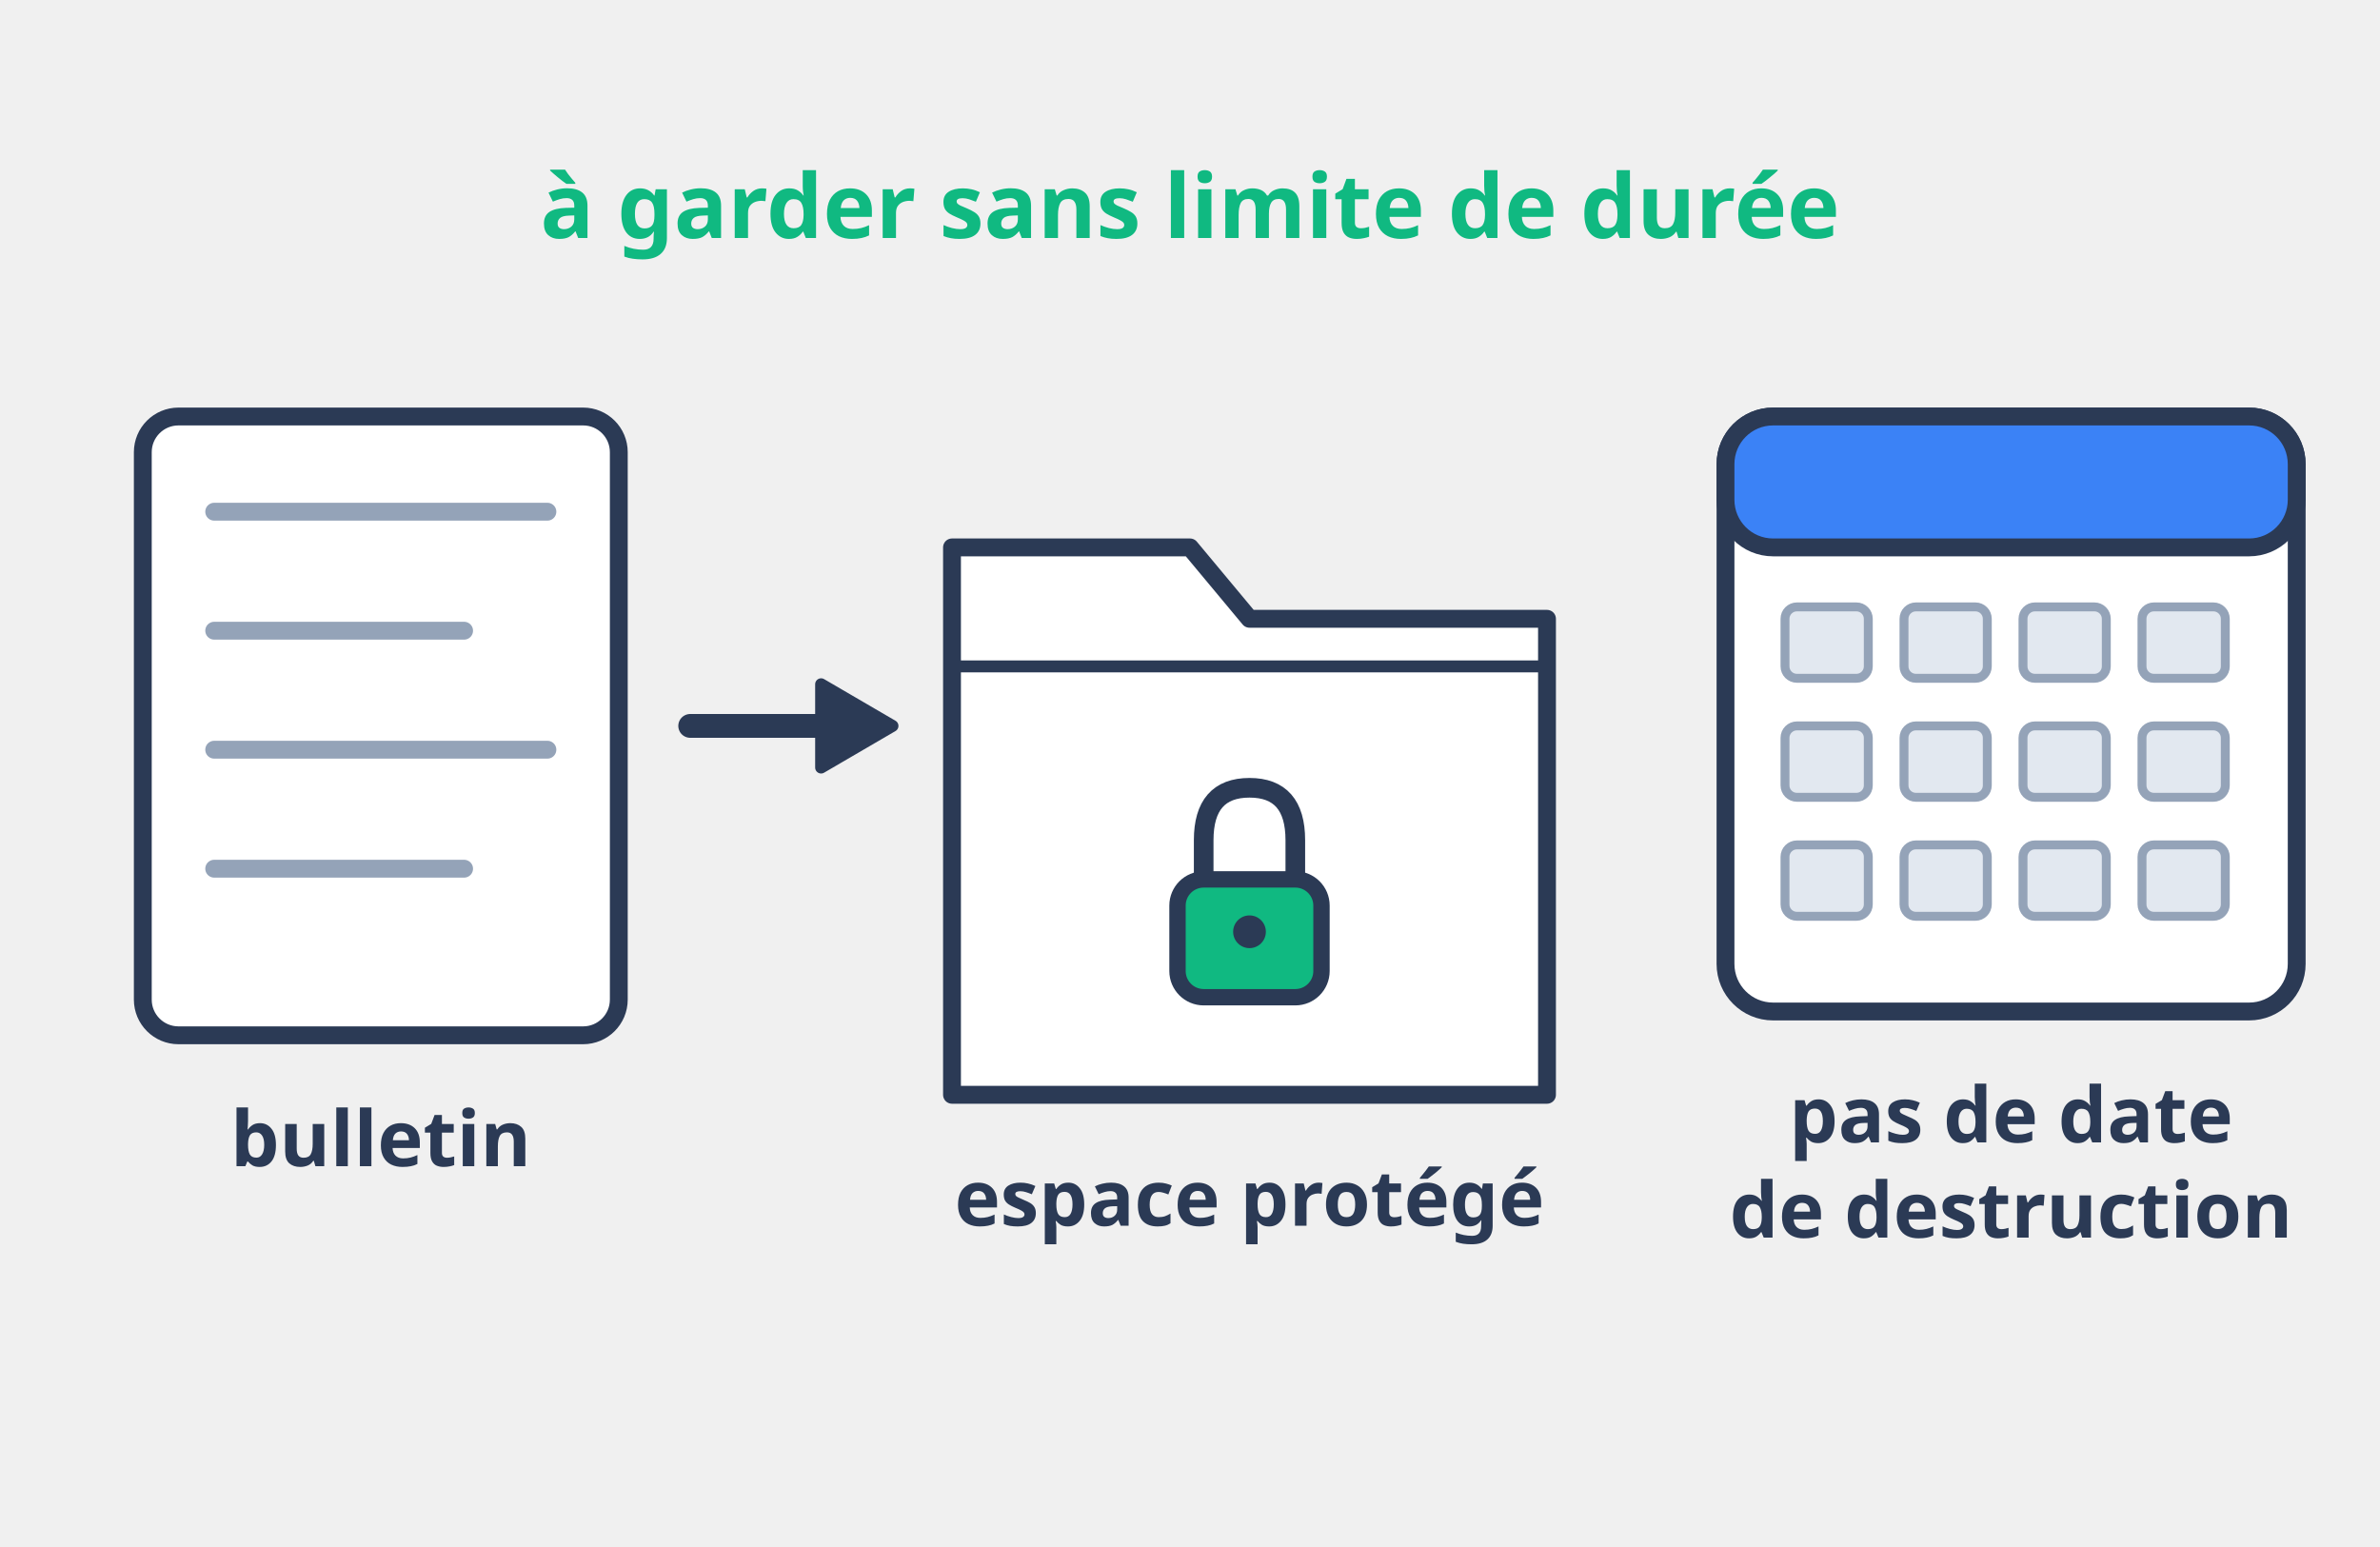
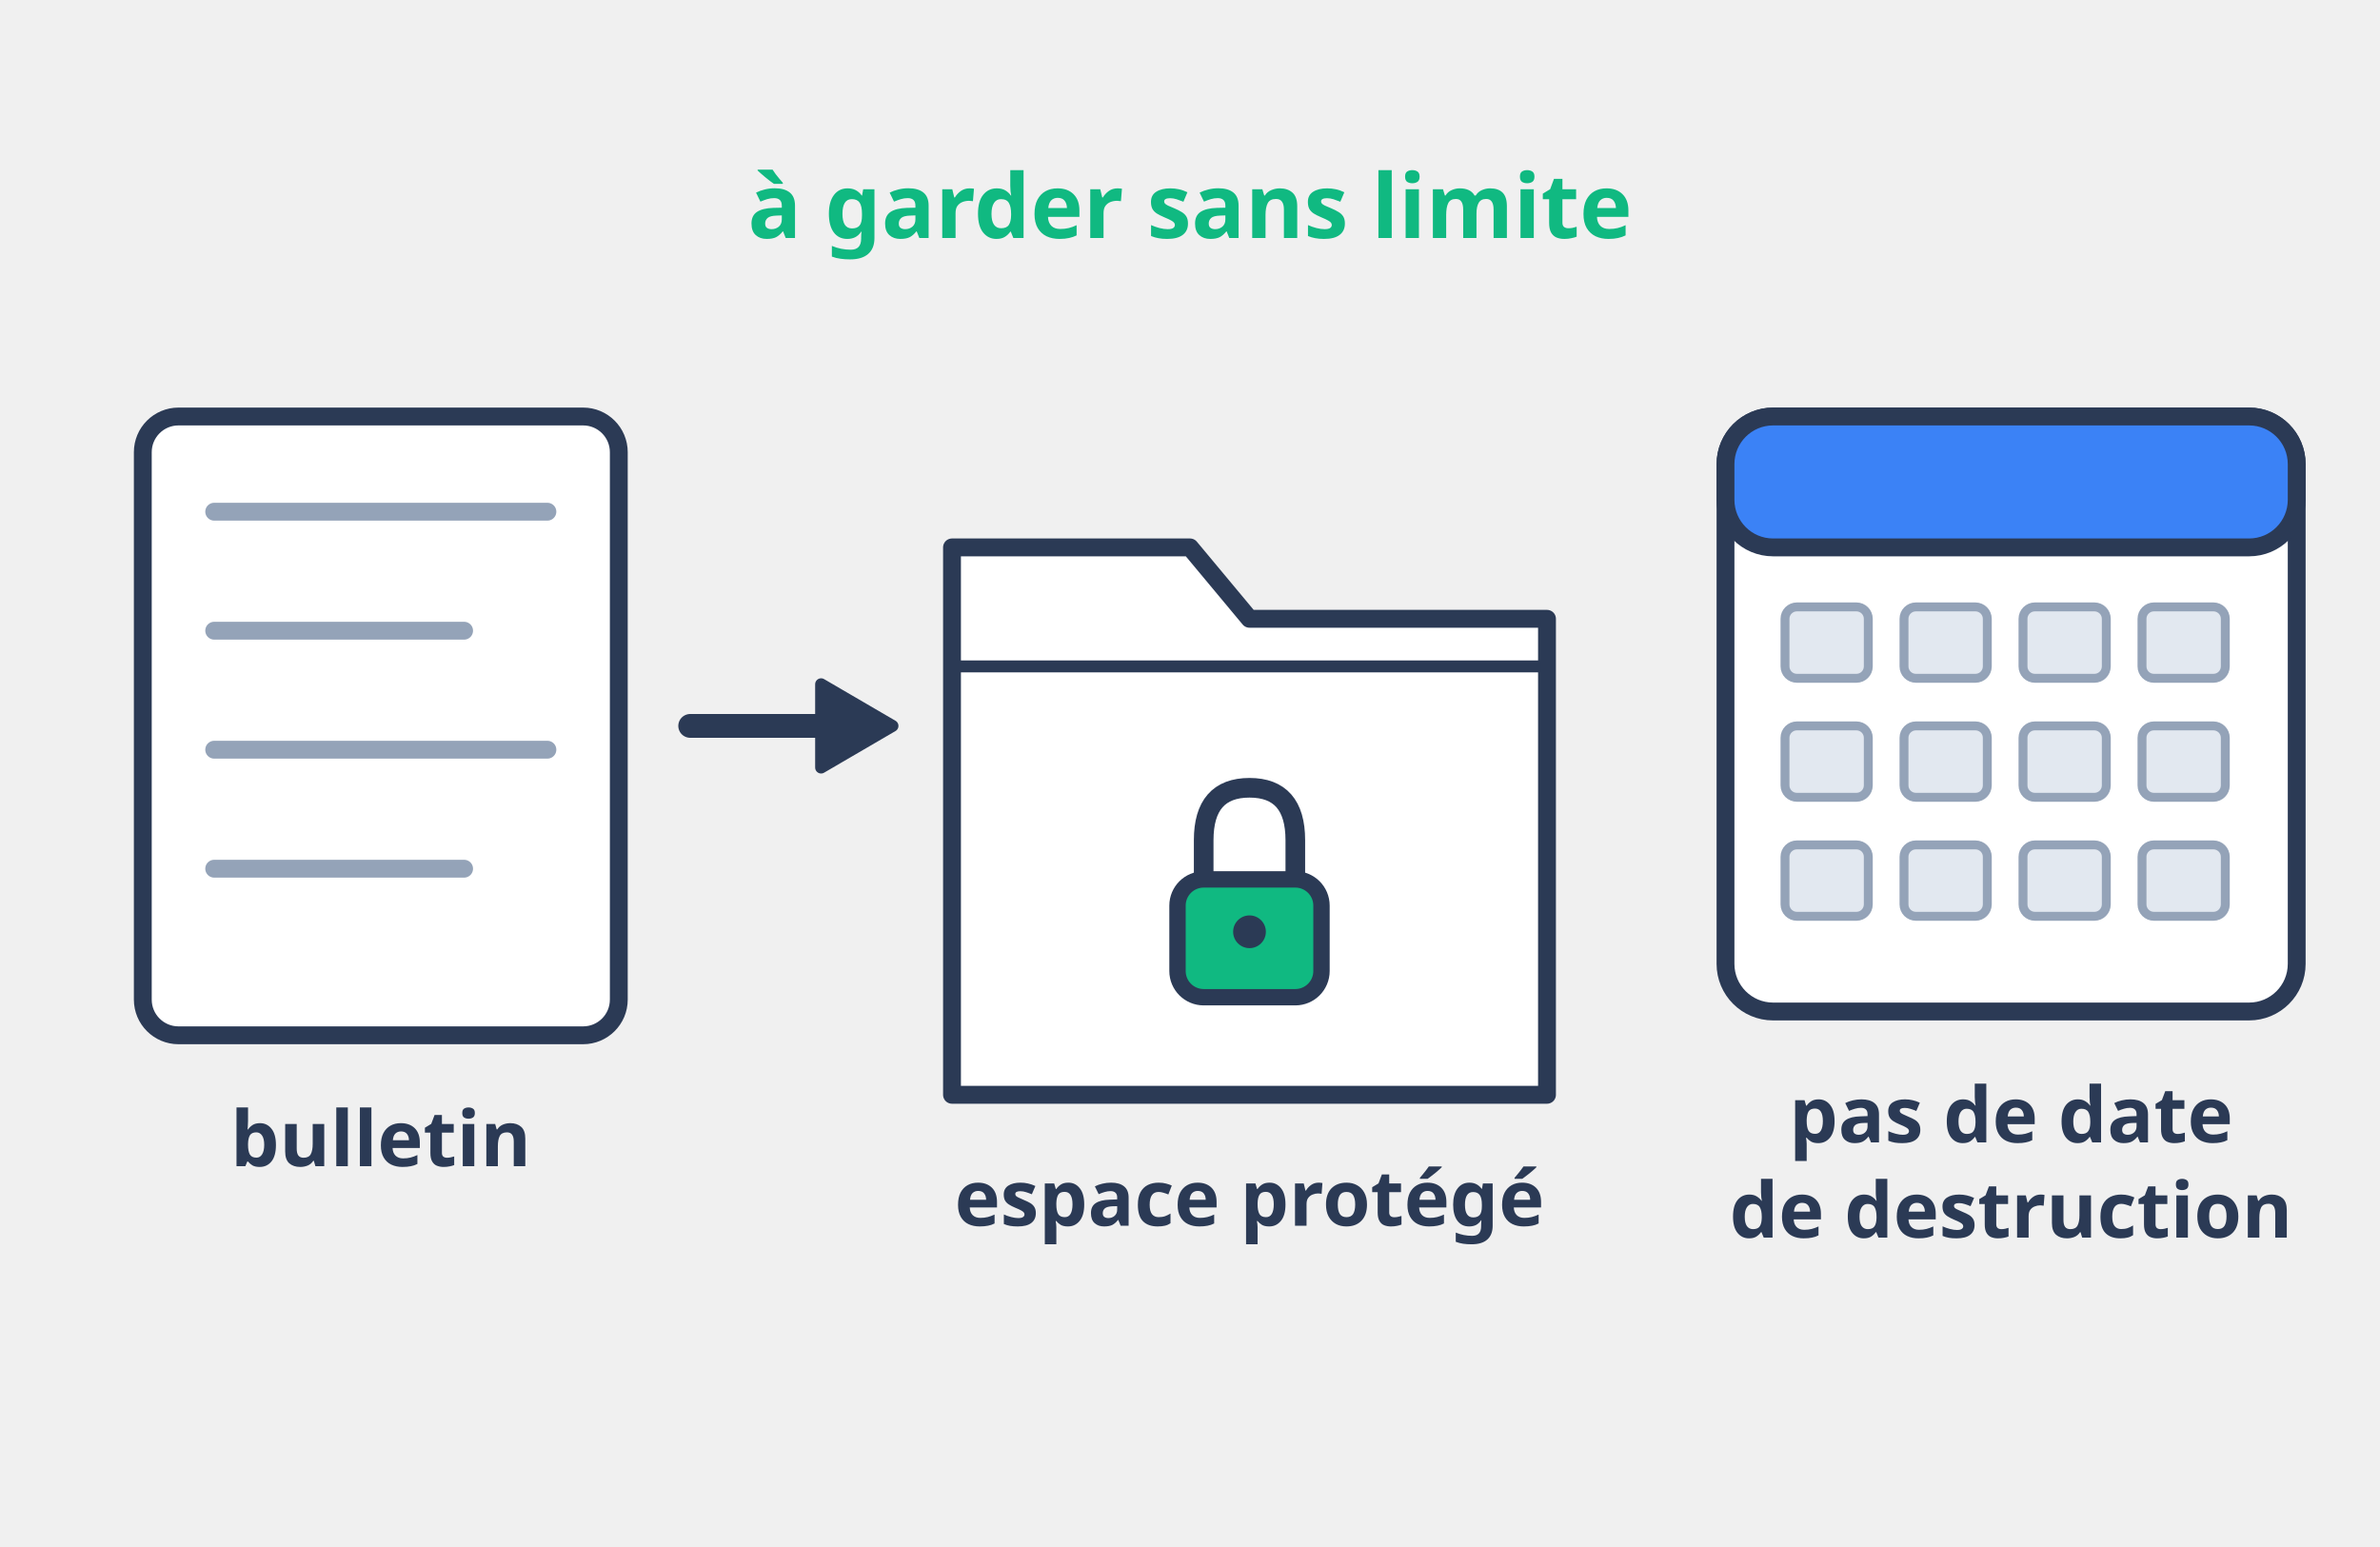
<svg xmlns="http://www.w3.org/2000/svg" viewBox="0 0 400 260" role="img">
  <style>@media (prefers-reduced-motion: reduce){*{animation:none!important}}</style>
  <g font-family="system-ui, sans-serif" font-weight="600" text-anchor="middle" stroke-linecap="round" stroke-linejoin="round">
    <rect x="24" y="70" width="80" height="104" rx="6" fill="#FFFFFF" stroke="#2B3A55" stroke-width="3" />
    <path d="M36 86H92" stroke="#94A3B8" stroke-width="3" fill="none" />
    <path d="M36 106H78" stroke="#94A3B8" stroke-width="3" fill="none" />
    <path d="M36 126H92" stroke="#94A3B8" stroke-width="3" fill="none" />
    <path d="M36 146H78" stroke="#94A3B8" stroke-width="3" fill="none" />
    <g>
      <line x1="116" y1="122" x2="139.0" y2="122.0" stroke="#2B3A55" stroke-width="4" />
      <polygon points="150.0,122.0 138.0,129.0 138.0,115.0" fill="#2B3A55" stroke="#2B3A55" stroke-width="2" />
    </g>
    <path d="M160 92H200L210 104H260V184H160Z" stroke="#2B3A55" stroke-width="3" fill="#FFFFFF" />
    <path d="M160 112H260" stroke="#2B3A55" stroke-width="2" fill="none" />
    <g transform="translate(210 150) scale(1.1)">
      <path d="M-7 -2V-8Q-7 -16 0 -16Q7 -16 7 -8V-2" stroke="#2B3A55" stroke-width="3" fill="none" />
      <rect x="-11" y="-2" width="22" height="18" rx="4" fill="#10B981" stroke="#2B3A55" stroke-width="2.5" />
      <circle cx="0" cy="6" r="2.5" fill="#2B3A55" />
    </g>
    <text x="210" y="206" font-size="13" fill="#2B3A55">espace protégé</text>
    <rect x="290" y="70" width="96" height="100" rx="8" fill="#FFFFFF" stroke="#2B3A55" stroke-width="3" />
    <rect x="290" y="70" width="96" height="22" rx="8" fill="#3B82F6" stroke="#2B3A55" stroke-width="3" />
    <rect x="300" y="102" width="14" height="12" rx="2" fill="#E2E8F0" stroke="#94A3B8" stroke-width="1.5" />
    <rect x="320" y="102" width="14" height="12" rx="2" fill="#E2E8F0" stroke="#94A3B8" stroke-width="1.5" />
    <rect x="340" y="102" width="14" height="12" rx="2" fill="#E2E8F0" stroke="#94A3B8" stroke-width="1.5" />
    <rect x="360" y="102" width="14" height="12" rx="2" fill="#E2E8F0" stroke="#94A3B8" stroke-width="1.5" />
    <rect x="300" y="122" width="14" height="12" rx="2" fill="#E2E8F0" stroke="#94A3B8" stroke-width="1.5" />
    <rect x="320" y="122" width="14" height="12" rx="2" fill="#E2E8F0" stroke="#94A3B8" stroke-width="1.5" />
    <rect x="340" y="122" width="14" height="12" rx="2" fill="#E2E8F0" stroke="#94A3B8" stroke-width="1.5" />
    <rect x="360" y="122" width="14" height="12" rx="2" fill="#E2E8F0" stroke="#94A3B8" stroke-width="1.5" />
    <rect x="300" y="142" width="14" height="12" rx="2" fill="#E2E8F0" stroke="#94A3B8" stroke-width="1.5" />
    <rect x="320" y="142" width="14" height="12" rx="2" fill="#E2E8F0" stroke="#94A3B8" stroke-width="1.5" />
    <rect x="340" y="142" width="14" height="12" rx="2" fill="#E2E8F0" stroke="#94A3B8" stroke-width="1.5" />
    <rect x="360" y="142" width="14" height="12" rx="2" fill="#E2E8F0" stroke="#94A3B8" stroke-width="1.5" />
    <text x="338" y="192" font-size="13" fill="#2B3A55">pas de date</text>
    <text x="338" y="208" font-size="13" fill="#2B3A55">de destruction</text>
    <text x="64" y="196" font-size="13" fill="#2B3A55">bulletin</text>
-     <text x="200" y="40" font-size="15" fill="#10B981">à garder sans limite de durée</text>
+     <text x="200" y="40" font-size="15" fill="#10B981">à garder sans limite</text>
  </g>
</svg>
